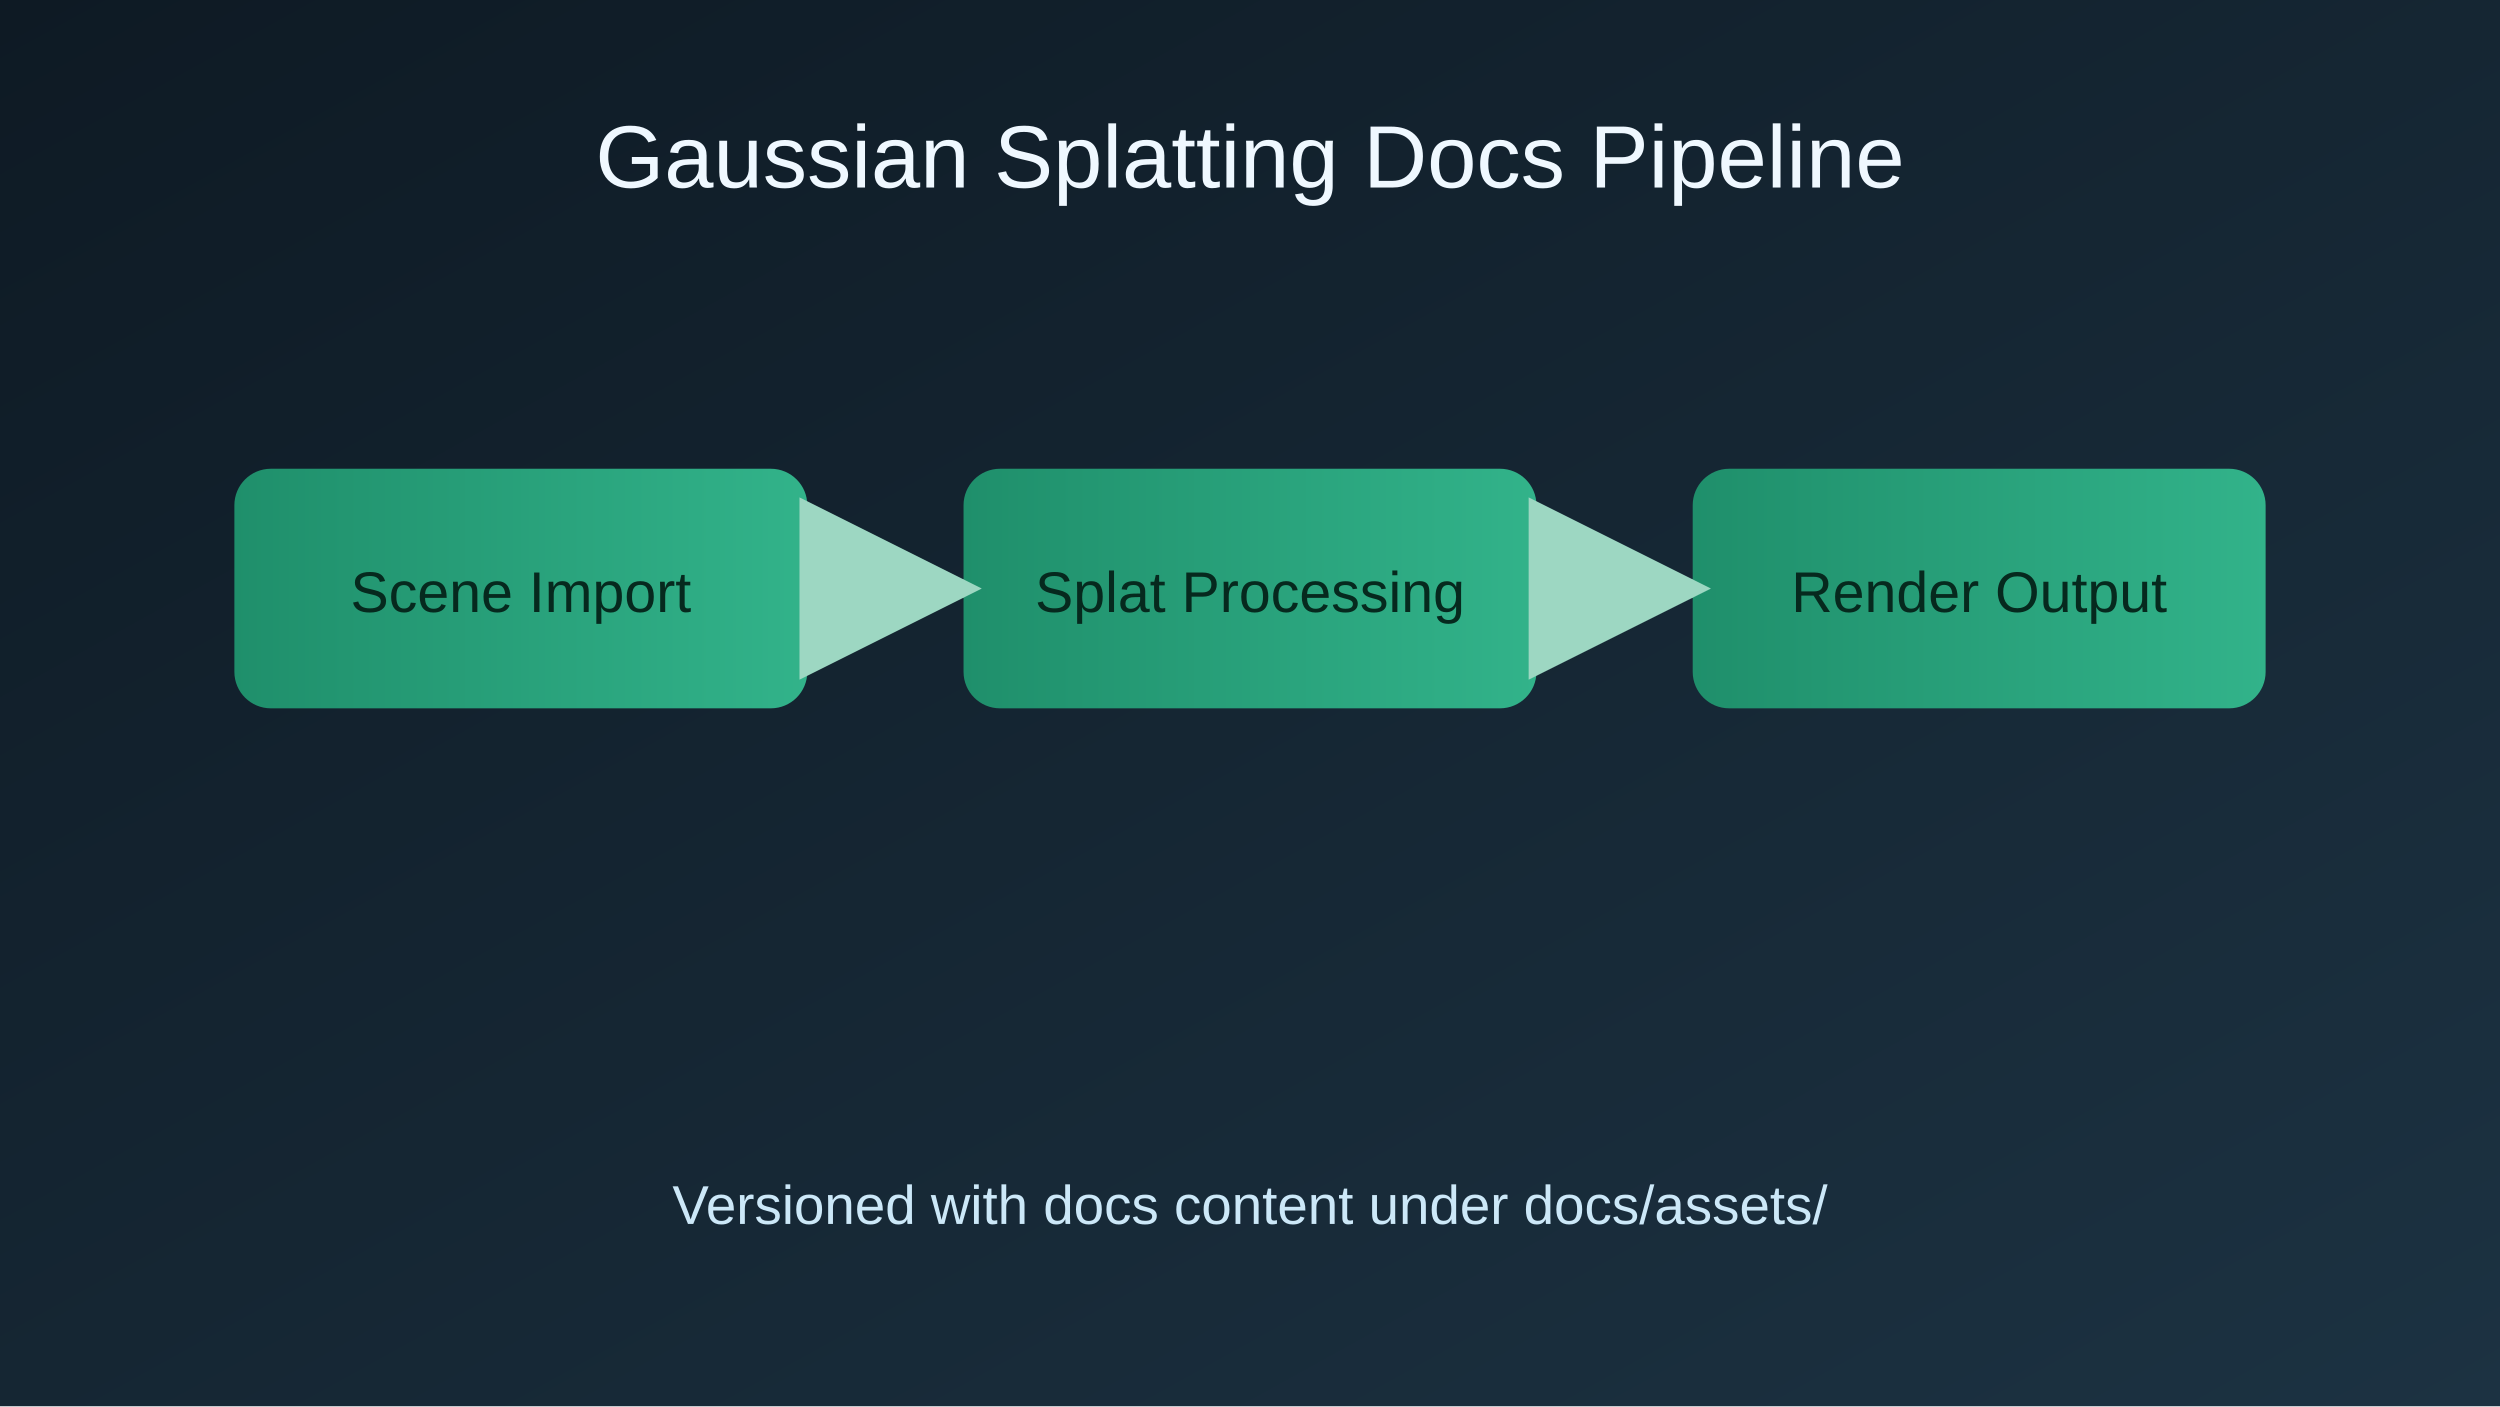
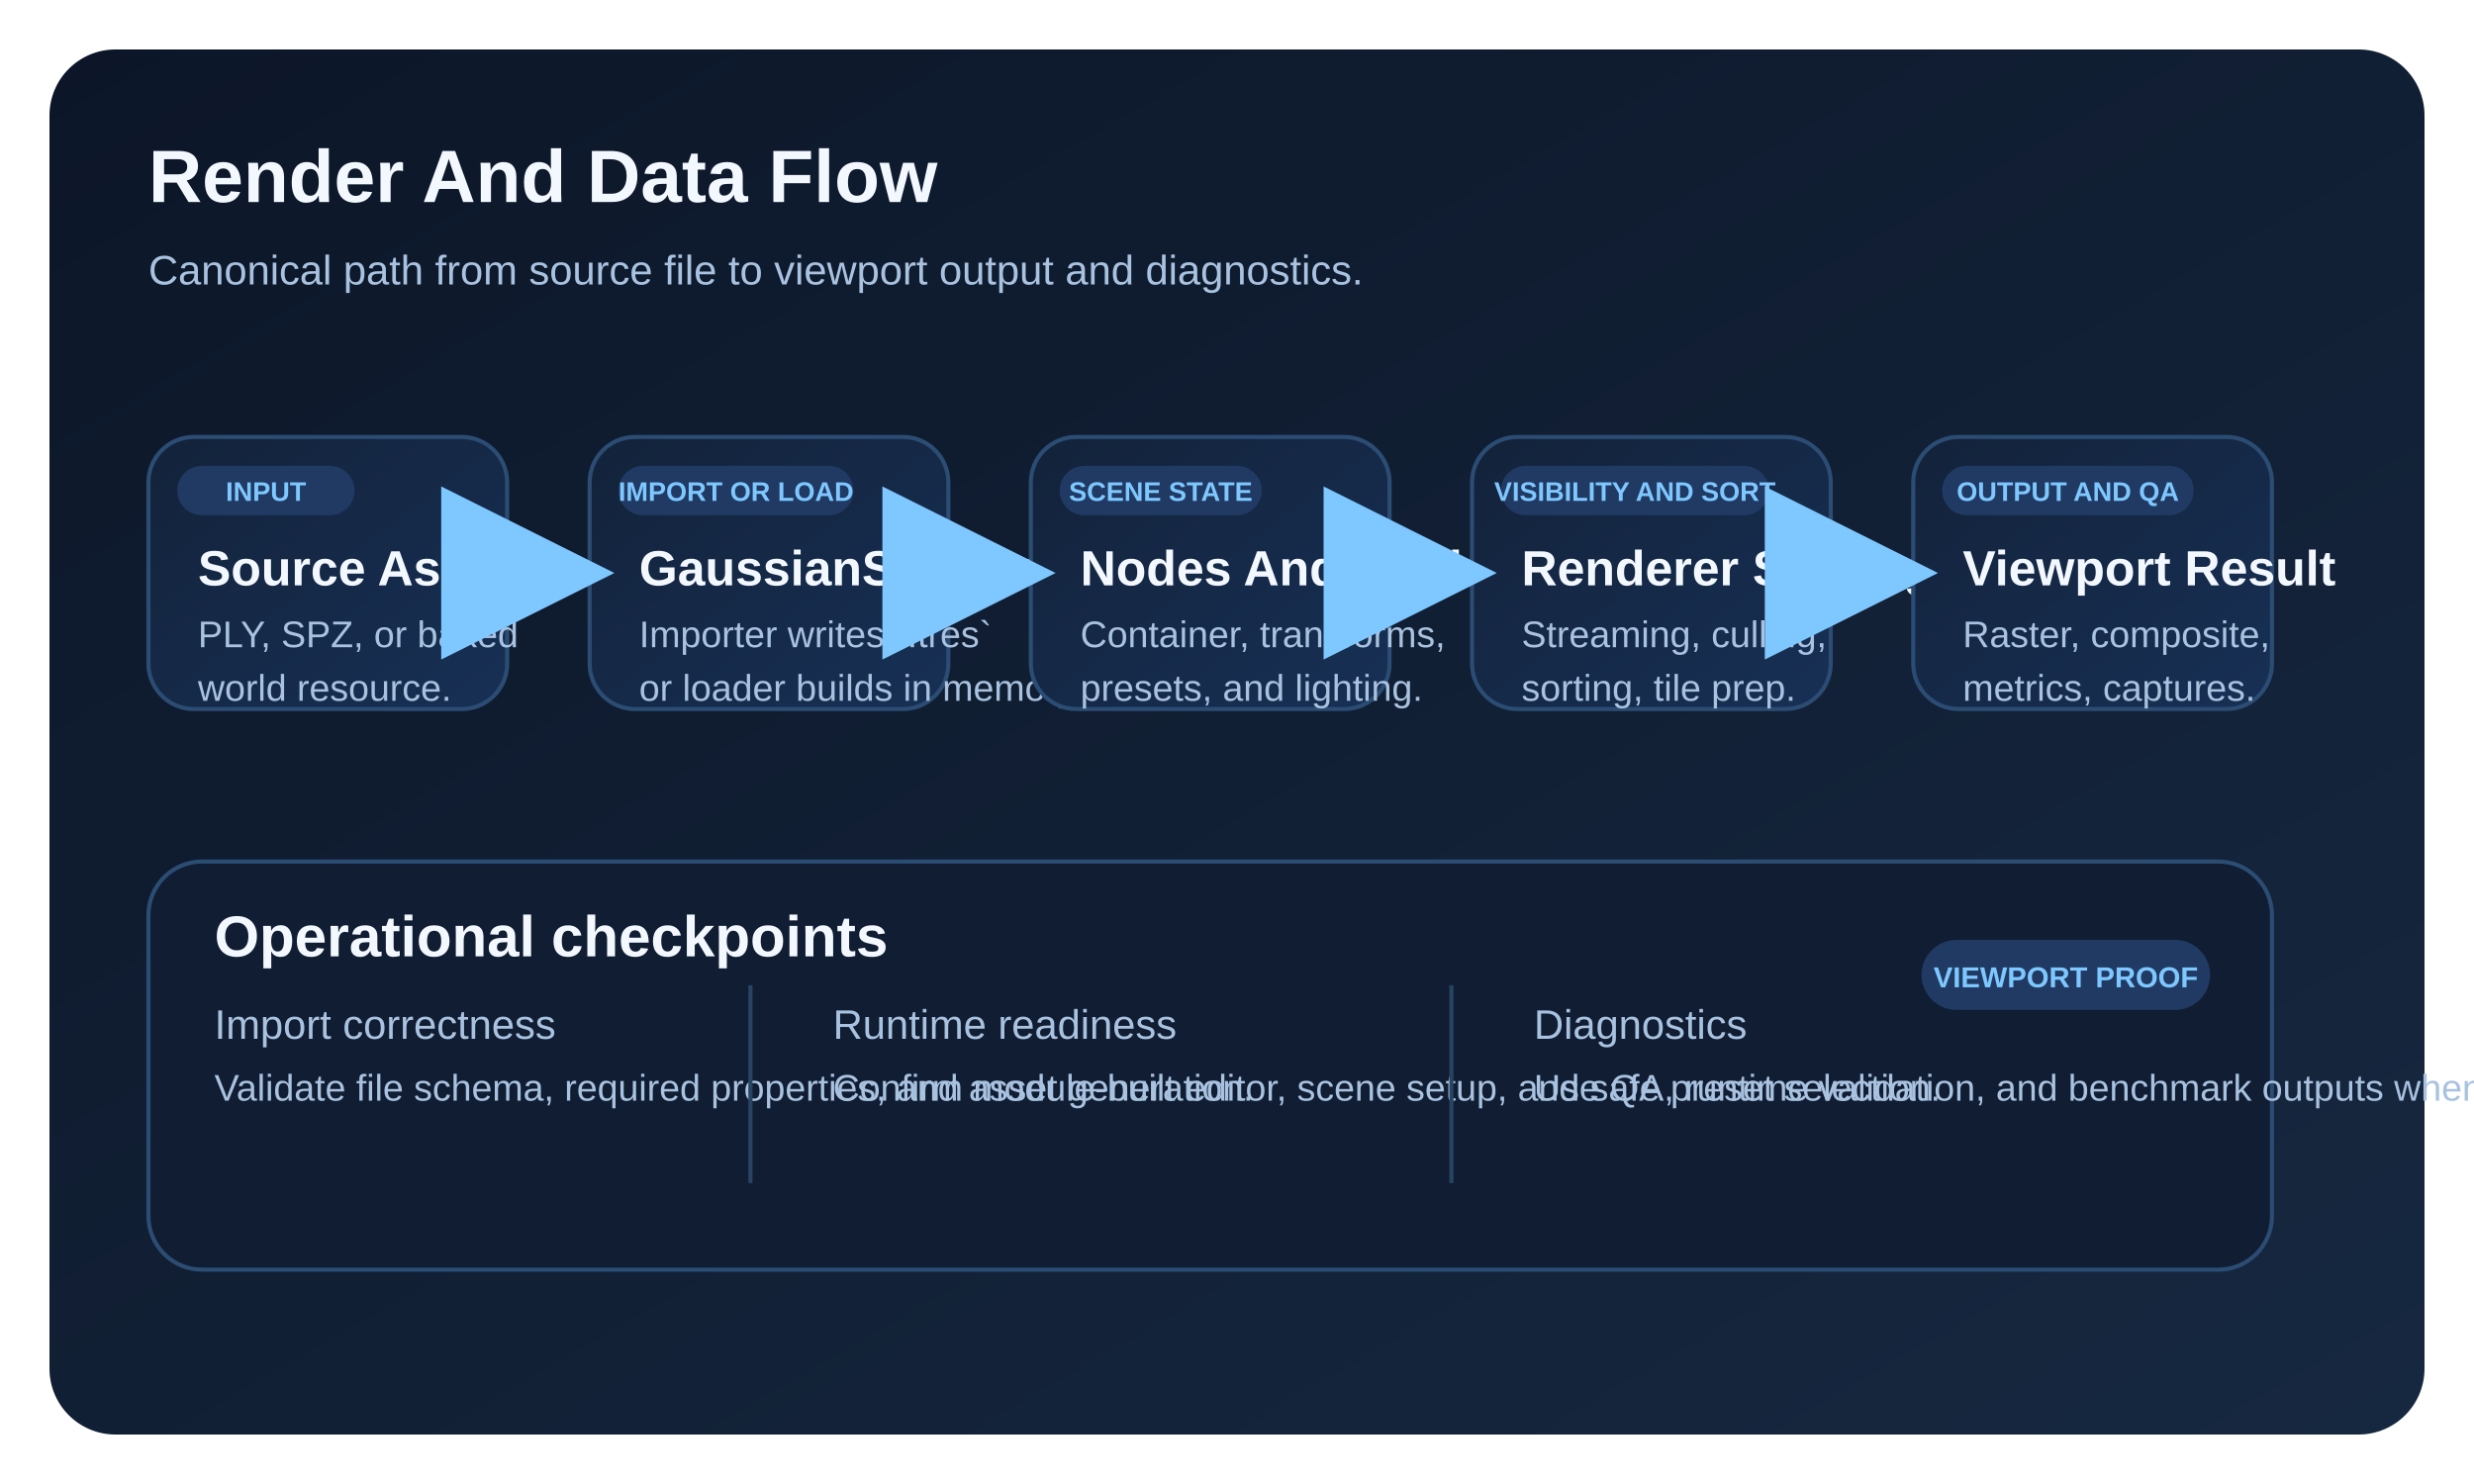
- <svg xmlns="http://www.w3.org/2000/svg" width="960" height="540" viewBox="0 0 960 540" role="img" aria-labelledby="title desc">
+ <svg xmlns="http://www.w3.org/2000/svg" width="1200" height="720" viewBox="0 0 1200 720" role="img" aria-labelledby="title desc">
  <defs>
    <linearGradient id="bg" x1="0" y1="0" x2="1" y2="1">
-       <stop offset="0%" stop-color="#0e1a24" />
-       <stop offset="100%" stop-color="#1c3242" />
+       <stop offset="0%" stop-color="#0c1628" />
+       <stop offset="100%" stop-color="#162840" />
    </linearGradient>
-     <linearGradient id="node" x1="0" y1="0" x2="1" y2="0">
-       <stop offset="0%" stop-color="#1f8f6b" />
-       <stop offset="100%" stop-color="#32b38a" />
+     <linearGradient id="panel" x1="0" y1="0" x2="1" y2="1">
+       <stop offset="0%" stop-color="#13223a" />
+       <stop offset="100%" stop-color="#173055" />
    </linearGradient>
-     <marker id="arrow" markerWidth="10" markerHeight="10" refX="9" refY="5" orient="auto">
-       <polygon points="0,0 10,5 0,10" fill="#9dd7c2" />
+     <linearGradient id="accent" x1="0" y1="0" x2="1" y2="0">
+       <stop offset="0%" stop-color="#54a9ff" />
+       <stop offset="100%" stop-color="#2ed9c3" />
+     </linearGradient>
+     <marker id="arrow" markerWidth="14" markerHeight="14" refX="12" refY="7" orient="auto">
+       <polygon points="0,0 14,7 0,14" fill="#7ec7ff" />
    </marker>
  </defs>
-   <rect x="0" y="0" width="960" height="540" fill="url(#bg)" />
-   <text x="480" y="72" fill="#eff8ff" font-family="Segoe UI, Arial, sans-serif" font-size="34" text-anchor="middle">
-     Gaussian Splatting Docs Pipeline
-   </text>
-   <g font-family="Segoe UI, Arial, sans-serif" font-size="22" fill="#0f1a22">
-     <rect x="90" y="180" rx="14" ry="14" width="220" height="92" fill="url(#node)" />
-     <text x="200" y="235" text-anchor="middle" fill="#06291e">Scene Import</text>
-     <rect x="370" y="180" rx="14" ry="14" width="220" height="92" fill="url(#node)" />
-     <text x="480" y="235" text-anchor="middle" fill="#06291e">Splat Processing</text>
-     <rect x="650" y="180" rx="14" ry="14" width="220" height="92" fill="url(#node)" />
-     <text x="760" y="235" text-anchor="middle" fill="#06291e">Render Output</text>
+   <rect x="24" y="24" width="1152" height="672" rx="32" fill="url(#bg)" />
+   <text x="72" y="98" fill="#f3f8ff" font-family="Segoe UI, Arial, sans-serif" font-size="36" font-weight="700">Render And Data Flow</text>
+   <text x="72" y="138" fill="#a9c2df" font-family="Segoe UI, Arial, sans-serif" font-size="20">Canonical path from source file to viewport output and diagnostics.</text>
+   <g font-family="Segoe UI, Arial, sans-serif">
+     <rect x="72" y="212" width="174" height="132" rx="22" fill="url(#panel)" stroke="#2b4c73" stroke-width="2" />
+     <rect x="86" y="226" width="86" height="24" rx="12" fill="#203a63" />
+     <text x="129" y="243" fill="#7ec7ff" font-size="13" text-anchor="middle" font-weight="700">INPUT</text>
+     <text x="96" y="284" fill="#f3f8ff" font-size="24" font-weight="700">Source Asset</text>
+     <text x="96" y="314" fill="#a9c2df" font-size="18">PLY, SPZ, or baked</text>
+     <text x="96" y="340" fill="#a9c2df" font-size="18">world resource.</text>
+     <rect x="286" y="212" width="174" height="132" rx="22" fill="url(#panel)" stroke="#2b4c73" stroke-width="2" />
+     <rect x="300" y="226" width="114" height="24" rx="12" fill="#203a63" />
+     <text x="357" y="243" fill="#7ec7ff" font-size="13" text-anchor="middle" font-weight="700">IMPORT OR LOAD</text>
+     <text x="310" y="284" fill="#f3f8ff" font-size="24" font-weight="700">GaussianSplatAsset</text>
+     <text x="310" y="314" fill="#a9c2df" font-size="18">Importer writes `.tres`</text>
+     <text x="310" y="340" fill="#a9c2df" font-size="18">or loader builds in memory.</text>
+     <rect x="500" y="212" width="174" height="132" rx="22" fill="url(#panel)" stroke="#2b4c73" stroke-width="2" />
+     <rect x="514" y="226" width="98" height="24" rx="12" fill="#203a63" />
+     <text x="563" y="243" fill="#7ec7ff" font-size="13" text-anchor="middle" font-weight="700">SCENE STATE</text>
+     <text x="524" y="284" fill="#f3f8ff" font-size="24" font-weight="700">Nodes And Worlds</text>
+     <text x="524" y="314" fill="#a9c2df" font-size="18">Container, transforms,</text>
+     <text x="524" y="340" fill="#a9c2df" font-size="18">presets, and lighting.</text>
+     <rect x="714" y="212" width="174" height="132" rx="22" fill="url(#panel)" stroke="#2b4c73" stroke-width="2" />
+     <rect x="728" y="226" width="130" height="24" rx="12" fill="#203a63" />
+     <text x="793" y="243" fill="#7ec7ff" font-size="13" text-anchor="middle" font-weight="700">VISIBILITY AND SORT</text>
+     <text x="738" y="284" fill="#f3f8ff" font-size="24" font-weight="700">Renderer Staging</text>
+     <text x="738" y="314" fill="#a9c2df" font-size="18">Streaming, culling,</text>
+     <text x="738" y="340" fill="#a9c2df" font-size="18">sorting, tile prep.</text>
+     <rect x="928" y="212" width="174" height="132" rx="22" fill="url(#panel)" stroke="#2b4c73" stroke-width="2" />
+     <rect x="942" y="226" width="122" height="24" rx="12" fill="#203a63" />
+     <text x="1003" y="243" fill="#7ec7ff" font-size="13" text-anchor="middle" font-weight="700">OUTPUT AND QA</text>
+     <text x="952" y="284" fill="#f3f8ff" font-size="24" font-weight="700">Viewport Result</text>
+     <text x="952" y="314" fill="#a9c2df" font-size="18">Raster, composite,</text>
+     <text x="952" y="340" fill="#a9c2df" font-size="18">metrics, captures.</text>
  </g>
-   <line x1="310" y1="226" x2="370" y2="226" stroke="#9dd7c2" stroke-width="7" marker-end="url(#arrow)" />
-   <line x1="590" y1="226" x2="650" y2="226" stroke="#9dd7c2" stroke-width="7" marker-end="url(#arrow)" />
-   <text x="480" y="470" fill="#cce8f8" font-family="Segoe UI, Arial, sans-serif" font-size="21" text-anchor="middle">
-     Versioned with docs content under docs/assets/
-   </text>
+   <line x1="246" y1="278" x2="286" y2="278" stroke="url(#accent)" stroke-width="6" marker-end="url(#arrow)" />
+   <line x1="460" y1="278" x2="500" y2="278" stroke="url(#accent)" stroke-width="6" marker-end="url(#arrow)" />
+   <line x1="674" y1="278" x2="714" y2="278" stroke="url(#accent)" stroke-width="6" marker-end="url(#arrow)" />
+   <line x1="888" y1="278" x2="928" y2="278" stroke="url(#accent)" stroke-width="6" marker-end="url(#arrow)" />
+   <g font-family="Segoe UI, Arial, sans-serif">
+     <rect x="72" y="418" width="1030" height="198" rx="26" fill="#101d32" stroke="#2b4c73" stroke-width="2" />
+     <text x="104" y="464" fill="#f3f8ff" font-size="28" font-weight="700">Operational checkpoints</text>
+     <text x="104" y="504" fill="#a9c2df" font-size="20">Import correctness</text>
+     <text x="104" y="534" fill="#a9c2df" font-size="18">Validate file schema, required properties, and asset generation.</text>
+     <text x="404" y="504" fill="#a9c2df" font-size="20">Runtime readiness</text>
+     <text x="404" y="534" fill="#a9c2df" font-size="18">Confirm module-built editor, scene setup, and safe preset selection.</text>
+     <text x="744" y="504" fill="#a9c2df" font-size="20">Diagnostics</text>
+     <text x="744" y="534" fill="#a9c2df" font-size="18">Use QA, runtime validation, and benchmark outputs when behavior drifts.</text>
+     <line x1="364" y1="478" x2="364" y2="574" stroke="#284463" stroke-width="2" />
+     <line x1="704" y1="478" x2="704" y2="574" stroke="#284463" stroke-width="2" />
+     <rect x="932" y="456" width="140" height="34" rx="17" fill="#203a63" />
+     <text x="1002" y="479" fill="#7ec7ff" font-size="14" text-anchor="middle" font-weight="700">VIEWPORT PROOF</text>
+   </g>
</svg>
